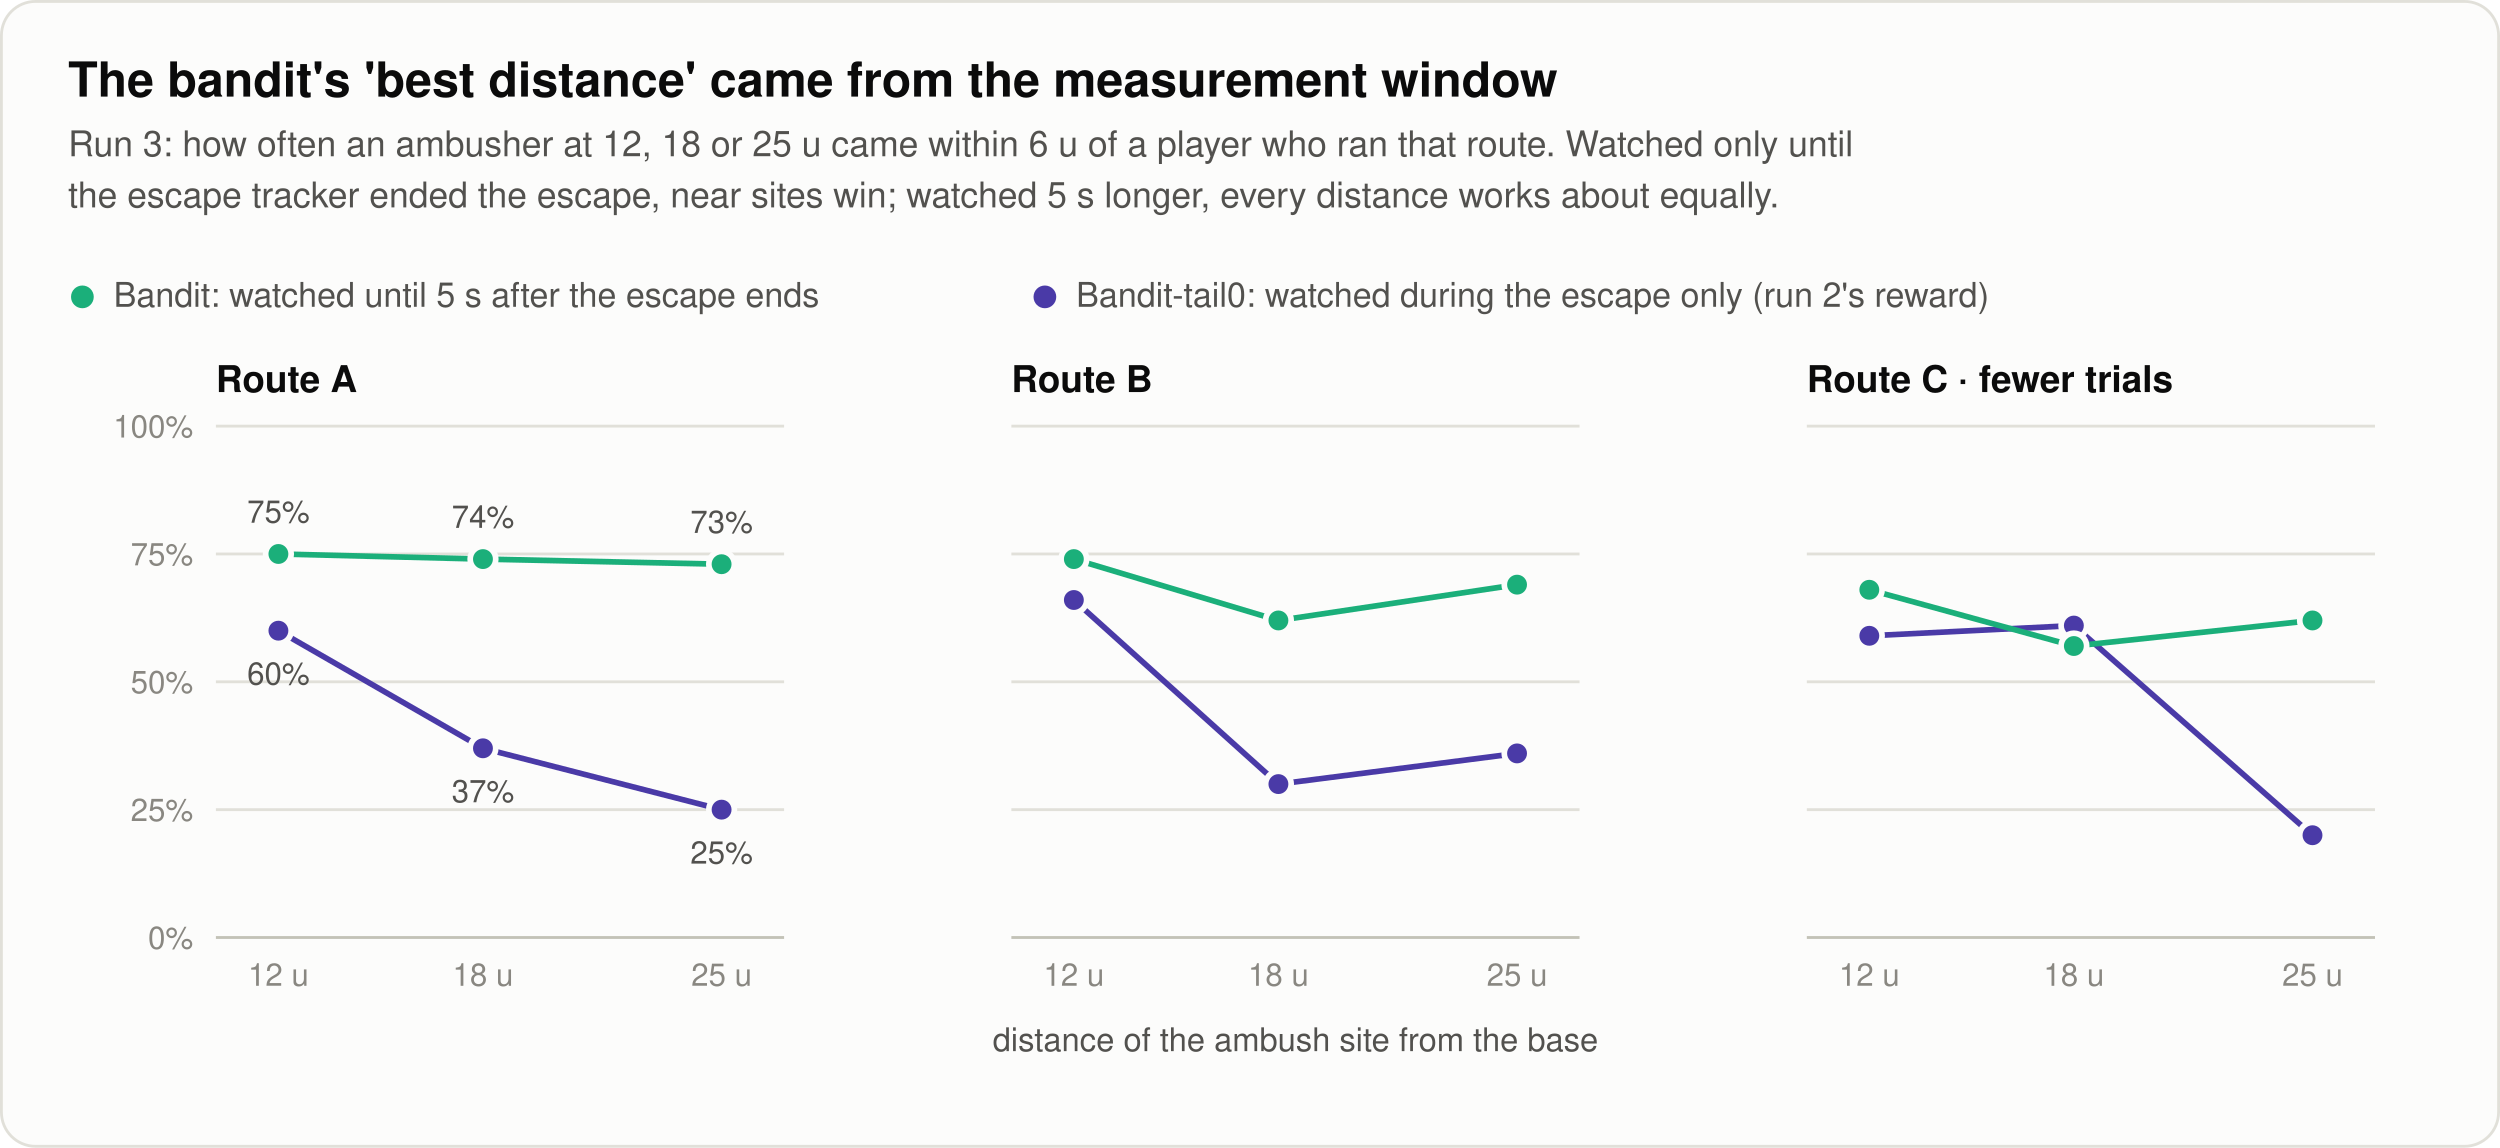
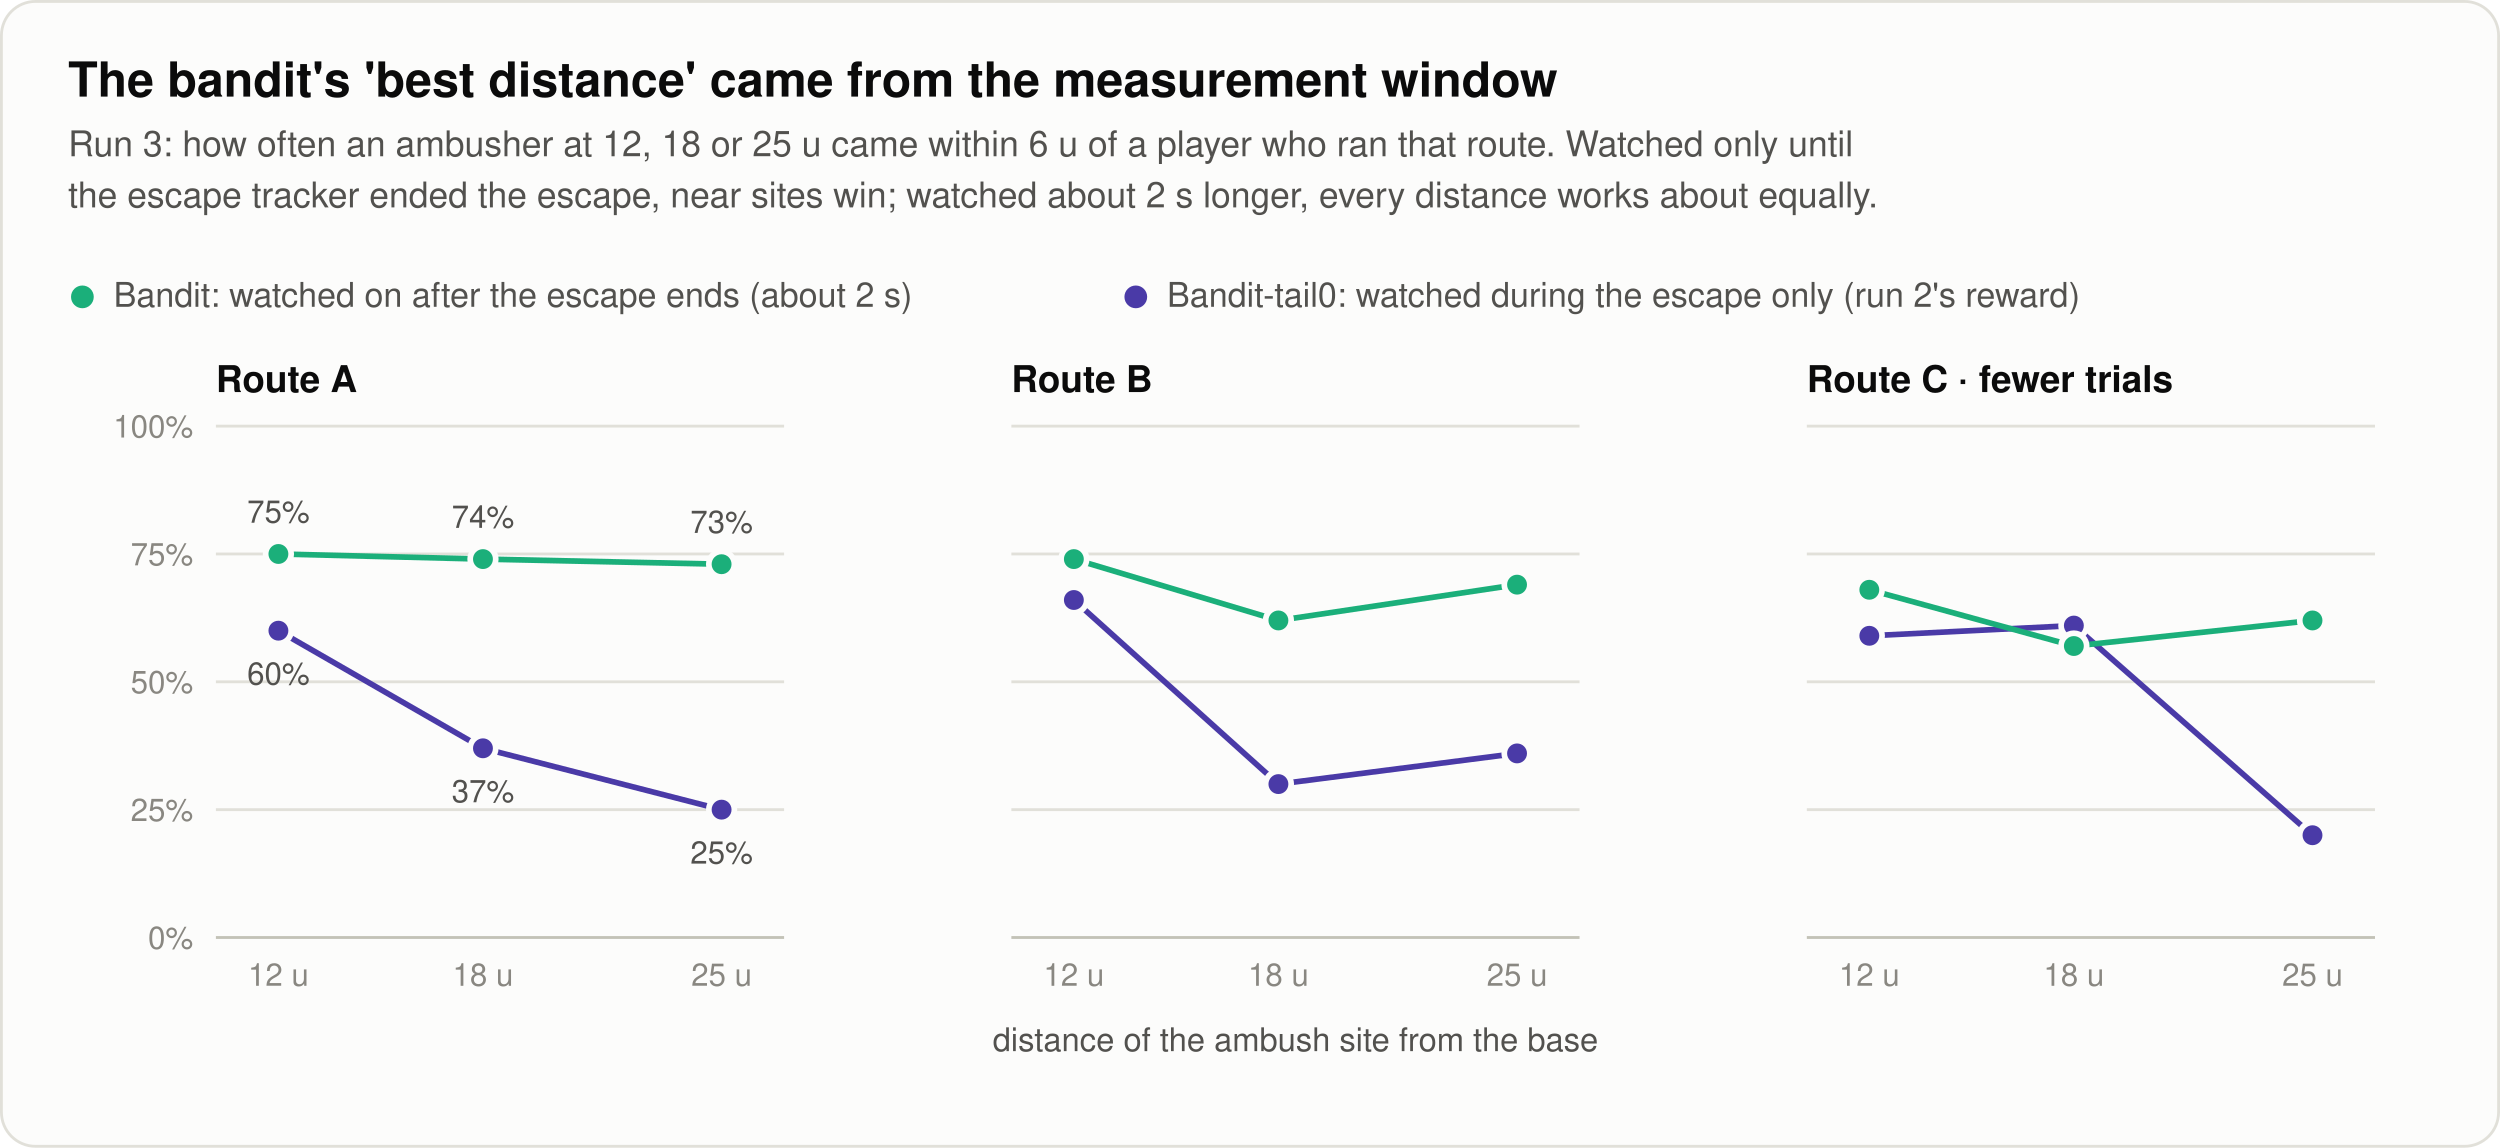
<svg xmlns="http://www.w3.org/2000/svg" width="880" height="404" viewBox="0 0 880 404" font-family="-apple-system, BlinkMacSystemFont, 'Segoe UI', Helvetica, Arial, sans-serif" role="img" aria-labelledby="title desc">
  <defs>
    <marker id="arrow" viewBox="0 0 10 10" refX="9" refY="5" markerWidth="7" markerHeight="7" orient="auto-start-reverse">
      <path d="M0,1 L9,5 L0,9 z" fill="#52514e" />
    </marker>
  </defs>
  <rect x="0.5" y="0.5" width="879" height="403" rx="12" fill="#fcfcfb" stroke="#e1e0d9" />
  <text x="24.0" y="34.0" font-size="17" fill="#0b0b0b" font-weight="600">The bandit's 'best distance' came from the measurement window</text>
  <text x="24.0" y="55.0" font-size="12.5" fill="#52514e">Run 3: how often an ambusher at 12, 18 or 25 u came within 6 u of a player who ran that route. Watched only until</text>
-   <text x="24.0" y="73.0" font-size="12.5" fill="#52514e">the escape tracker ended the escape, near sites win; watched 5 s longer, every distance works about equally.</text>
+   <text x="24.0" y="73.0" font-size="12.5" fill="#52514e">the escape tracker ended the escape, near sites win; watched about 2 s longer, every distance works about equally.</text>
  <circle cx="29.0" cy="104.5" r="5" fill="#1baf7a" stroke="#fcfcfb" stroke-width="2" />
-   <text x="40.0" y="108.0" font-size="12" fill="#52514e">Bandit: watched until 5 s after the escape ends</text>
-   <circle cx="367.8" cy="104.5" r="5" fill="#4a3aa7" stroke="#fcfcfb" stroke-width="2" />
-   <text x="378.8" y="108.0" font-size="12" fill="#52514e">Bandit-tail0: watched during the escape only (run 2's reward)</text>
+   <text x="40.0" y="108.0" font-size="12" fill="#52514e">Bandit: watched on after the escape ends (about 2 s)</text>
+   <circle cx="399.8" cy="104.5" r="5" fill="#4a3aa7" stroke="#fcfcfb" stroke-width="2" />
+   <text x="410.8" y="108.0" font-size="12" fill="#52514e">Bandit-tail0: watched during the escape only (run 2's reward)</text>
  <text x="76.0" y="138.0" font-size="13" fill="#0b0b0b" font-weight="600">Route A</text>
  <line x1="76.0" y1="330.0" x2="276.0" y2="330.0" stroke="#c3c2b7" stroke-width="1" />
  <text x="68.0" y="334.0" font-size="11" fill="#898781" text-anchor="end">0%</text>
  <line x1="76.0" y1="285.0" x2="276.0" y2="285.0" stroke="#e1e0d9" stroke-width="1" />
  <text x="68.0" y="289.0" font-size="11" fill="#898781" text-anchor="end">25%</text>
  <line x1="76.0" y1="240.0" x2="276.0" y2="240.0" stroke="#e1e0d9" stroke-width="1" />
  <text x="68.0" y="244.0" font-size="11" fill="#898781" text-anchor="end">50%</text>
  <line x1="76.0" y1="195.0" x2="276.0" y2="195.0" stroke="#e1e0d9" stroke-width="1" />
  <text x="68.0" y="199.0" font-size="11" fill="#898781" text-anchor="end">75%</text>
  <line x1="76.0" y1="150.0" x2="276.0" y2="150.0" stroke="#e1e0d9" stroke-width="1" />
  <text x="68.0" y="154.0" font-size="11" fill="#898781" text-anchor="end">100%</text>
  <text x="98.0" y="347.0" font-size="11" fill="#898781" text-anchor="middle">12 u</text>
  <text x="170.0" y="347.0" font-size="11" fill="#898781" text-anchor="middle">18 u</text>
  <text x="254.0" y="347.0" font-size="11" fill="#898781" text-anchor="middle">25 u</text>
  <polyline points="98.0,222.0 170.0,263.4 254.0,285.0" fill="none" stroke="#4a3aa7" stroke-width="2" stroke-linejoin="round" stroke-linecap="round" />
  <circle cx="98.0" cy="222.0" r="4.5" fill="#4a3aa7" stroke="#fcfcfb" stroke-width="2" />
  <circle cx="170.0" cy="263.4" r="4.5" fill="#4a3aa7" stroke="#fcfcfb" stroke-width="2" />
  <circle cx="254.0" cy="285.0" r="4.5" fill="#4a3aa7" stroke="#fcfcfb" stroke-width="2" />
  <polyline points="98.0,195.0 170.0,196.8 254.0,198.6" fill="none" stroke="#1baf7a" stroke-width="2" stroke-linejoin="round" stroke-linecap="round" />
  <circle cx="98.0" cy="195.0" r="4.5" fill="#1baf7a" stroke="#fcfcfb" stroke-width="2" />
  <circle cx="170.0" cy="196.8" r="4.5" fill="#1baf7a" stroke="#fcfcfb" stroke-width="2" />
  <circle cx="254.0" cy="198.6" r="4.5" fill="#1baf7a" stroke="#fcfcfb" stroke-width="2" />
  <text x="98.0" y="184.0" font-size="11" fill="#52514e" text-anchor="middle">75%</text>
  <text x="170.0" y="185.8" font-size="11" fill="#52514e" text-anchor="middle">74%</text>
  <text x="254.0" y="187.6" font-size="11" fill="#52514e" text-anchor="middle">73%</text>
  <text x="98.0" y="241.0" font-size="11" fill="#52514e" text-anchor="middle">60%</text>
  <text x="170.0" y="282.4" font-size="11" fill="#52514e" text-anchor="middle">37%</text>
  <text x="254.0" y="304.0" font-size="11" fill="#52514e" text-anchor="middle">25%</text>
  <text x="356.0" y="138.0" font-size="13" fill="#0b0b0b" font-weight="600">Route B</text>
  <line x1="356.0" y1="330.0" x2="556.0" y2="330.0" stroke="#c3c2b7" stroke-width="1" />
  <line x1="356.0" y1="285.0" x2="556.0" y2="285.0" stroke="#e1e0d9" stroke-width="1" />
  <line x1="356.0" y1="240.0" x2="556.0" y2="240.0" stroke="#e1e0d9" stroke-width="1" />
  <line x1="356.0" y1="195.0" x2="556.0" y2="195.0" stroke="#e1e0d9" stroke-width="1" />
  <line x1="356.0" y1="150.0" x2="556.0" y2="150.0" stroke="#e1e0d9" stroke-width="1" />
  <text x="378.0" y="347.0" font-size="11" fill="#898781" text-anchor="middle">12 u</text>
  <text x="450.0" y="347.0" font-size="11" fill="#898781" text-anchor="middle">18 u</text>
  <text x="534.0" y="347.0" font-size="11" fill="#898781" text-anchor="middle">25 u</text>
  <polyline points="378.0,211.2 450.0,276.0 534.0,265.2" fill="none" stroke="#4a3aa7" stroke-width="2" stroke-linejoin="round" stroke-linecap="round" />
  <circle cx="378.0" cy="211.2" r="4.5" fill="#4a3aa7" stroke="#fcfcfb" stroke-width="2" />
  <circle cx="450.0" cy="276.0" r="4.5" fill="#4a3aa7" stroke="#fcfcfb" stroke-width="2" />
  <circle cx="534.0" cy="265.2" r="4.5" fill="#4a3aa7" stroke="#fcfcfb" stroke-width="2" />
  <polyline points="378.0,196.8 450.0,218.4 534.0,205.8" fill="none" stroke="#1baf7a" stroke-width="2" stroke-linejoin="round" stroke-linecap="round" />
  <circle cx="378.0" cy="196.8" r="4.5" fill="#1baf7a" stroke="#fcfcfb" stroke-width="2" />
  <circle cx="450.0" cy="218.4" r="4.5" fill="#1baf7a" stroke="#fcfcfb" stroke-width="2" />
  <circle cx="534.0" cy="205.8" r="4.5" fill="#1baf7a" stroke="#fcfcfb" stroke-width="2" />
  <text x="636.0" y="138.0" font-size="13" fill="#0b0b0b" font-weight="600">Route C · fewer trials</text>
  <line x1="636.0" y1="330.0" x2="836.0" y2="330.0" stroke="#c3c2b7" stroke-width="1" />
  <line x1="636.0" y1="285.0" x2="836.0" y2="285.0" stroke="#e1e0d9" stroke-width="1" />
  <line x1="636.0" y1="240.0" x2="836.0" y2="240.0" stroke="#e1e0d9" stroke-width="1" />
  <line x1="636.0" y1="195.0" x2="836.0" y2="195.0" stroke="#e1e0d9" stroke-width="1" />
  <line x1="636.0" y1="150.0" x2="836.0" y2="150.0" stroke="#e1e0d9" stroke-width="1" />
  <text x="658.0" y="347.0" font-size="11" fill="#898781" text-anchor="middle">12 u</text>
  <text x="730.0" y="347.0" font-size="11" fill="#898781" text-anchor="middle">18 u</text>
  <text x="814.0" y="347.0" font-size="11" fill="#898781" text-anchor="middle">25 u</text>
  <polyline points="658.0,223.8 730.0,220.2 814.0,294.0" fill="none" stroke="#4a3aa7" stroke-width="2" stroke-linejoin="round" stroke-linecap="round" />
  <circle cx="658.0" cy="223.8" r="4.5" fill="#4a3aa7" stroke="#fcfcfb" stroke-width="2" />
  <circle cx="730.0" cy="220.2" r="4.5" fill="#4a3aa7" stroke="#fcfcfb" stroke-width="2" />
  <circle cx="814.0" cy="294.0" r="4.5" fill="#4a3aa7" stroke="#fcfcfb" stroke-width="2" />
  <polyline points="658.0,207.6 730.0,227.4 814.0,218.4" fill="none" stroke="#1baf7a" stroke-width="2" stroke-linejoin="round" stroke-linecap="round" />
  <circle cx="658.0" cy="207.6" r="4.5" fill="#1baf7a" stroke="#fcfcfb" stroke-width="2" />
  <circle cx="730.0" cy="227.4" r="4.5" fill="#1baf7a" stroke="#fcfcfb" stroke-width="2" />
  <circle cx="814.0" cy="218.4" r="4.5" fill="#1baf7a" stroke="#fcfcfb" stroke-width="2" />
  <text x="456.0" y="370.0" font-size="11.5" fill="#52514e" text-anchor="middle">distance of the ambush site from the base</text>
</svg>
